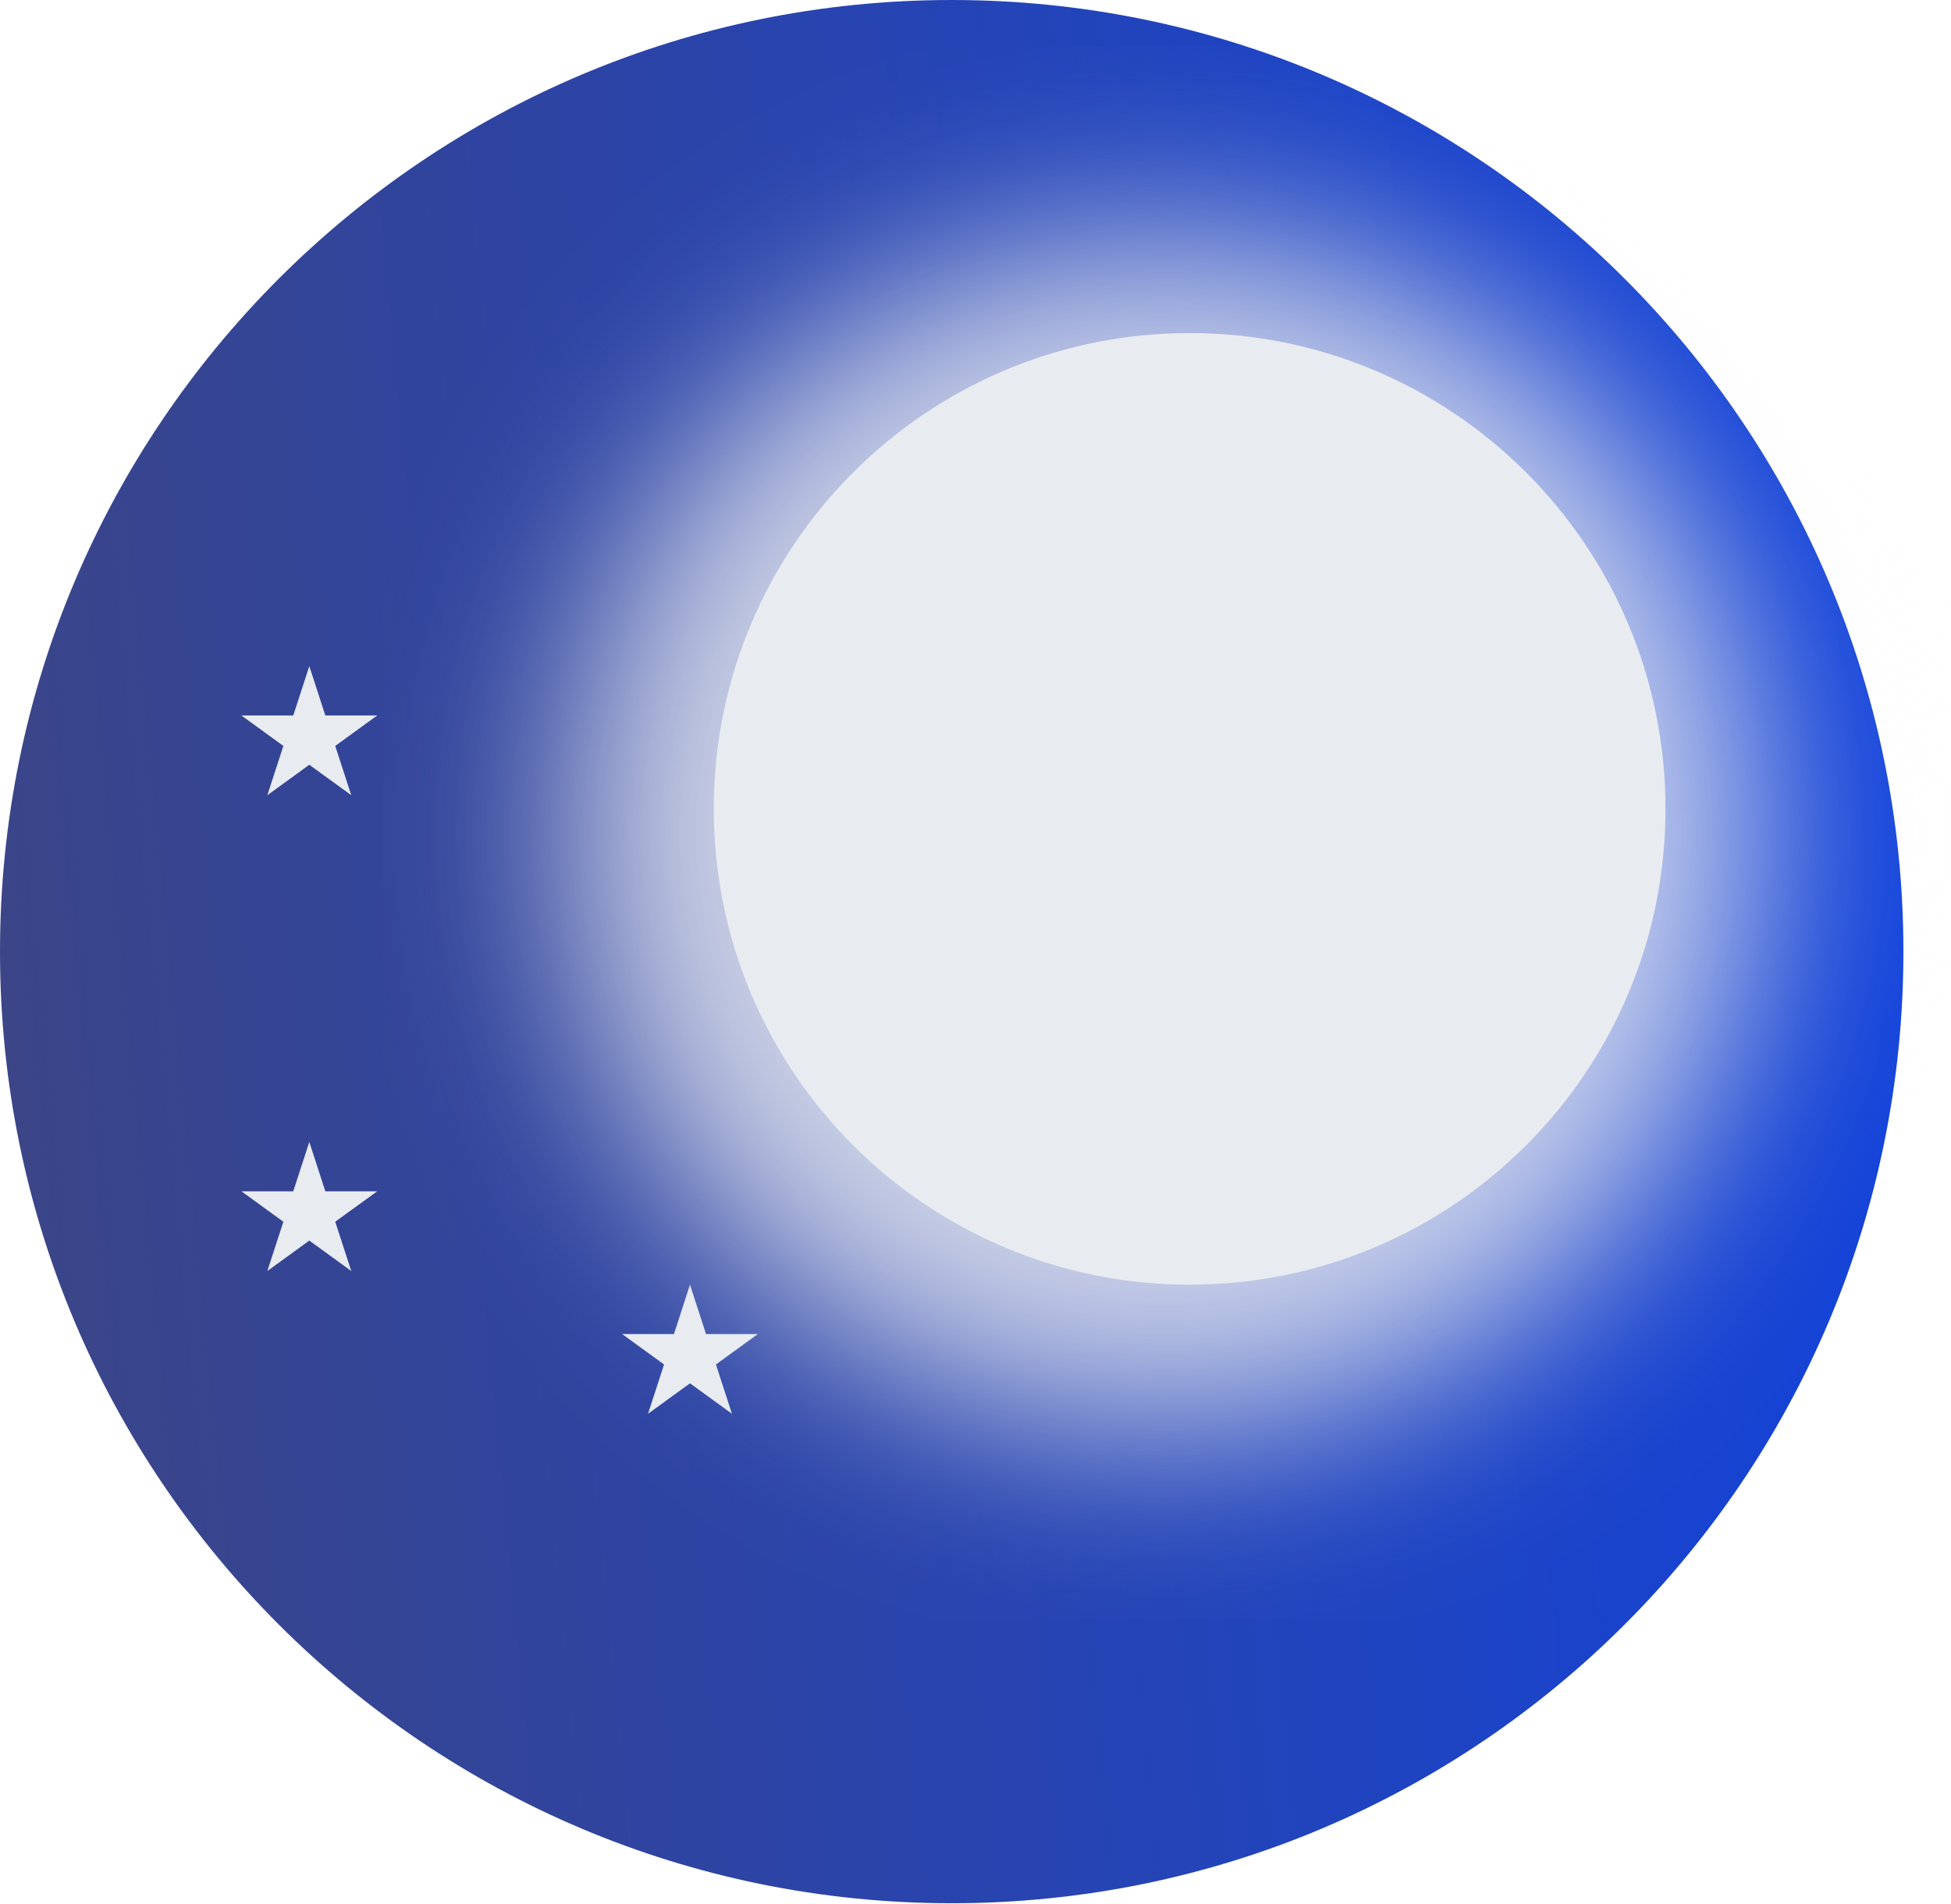
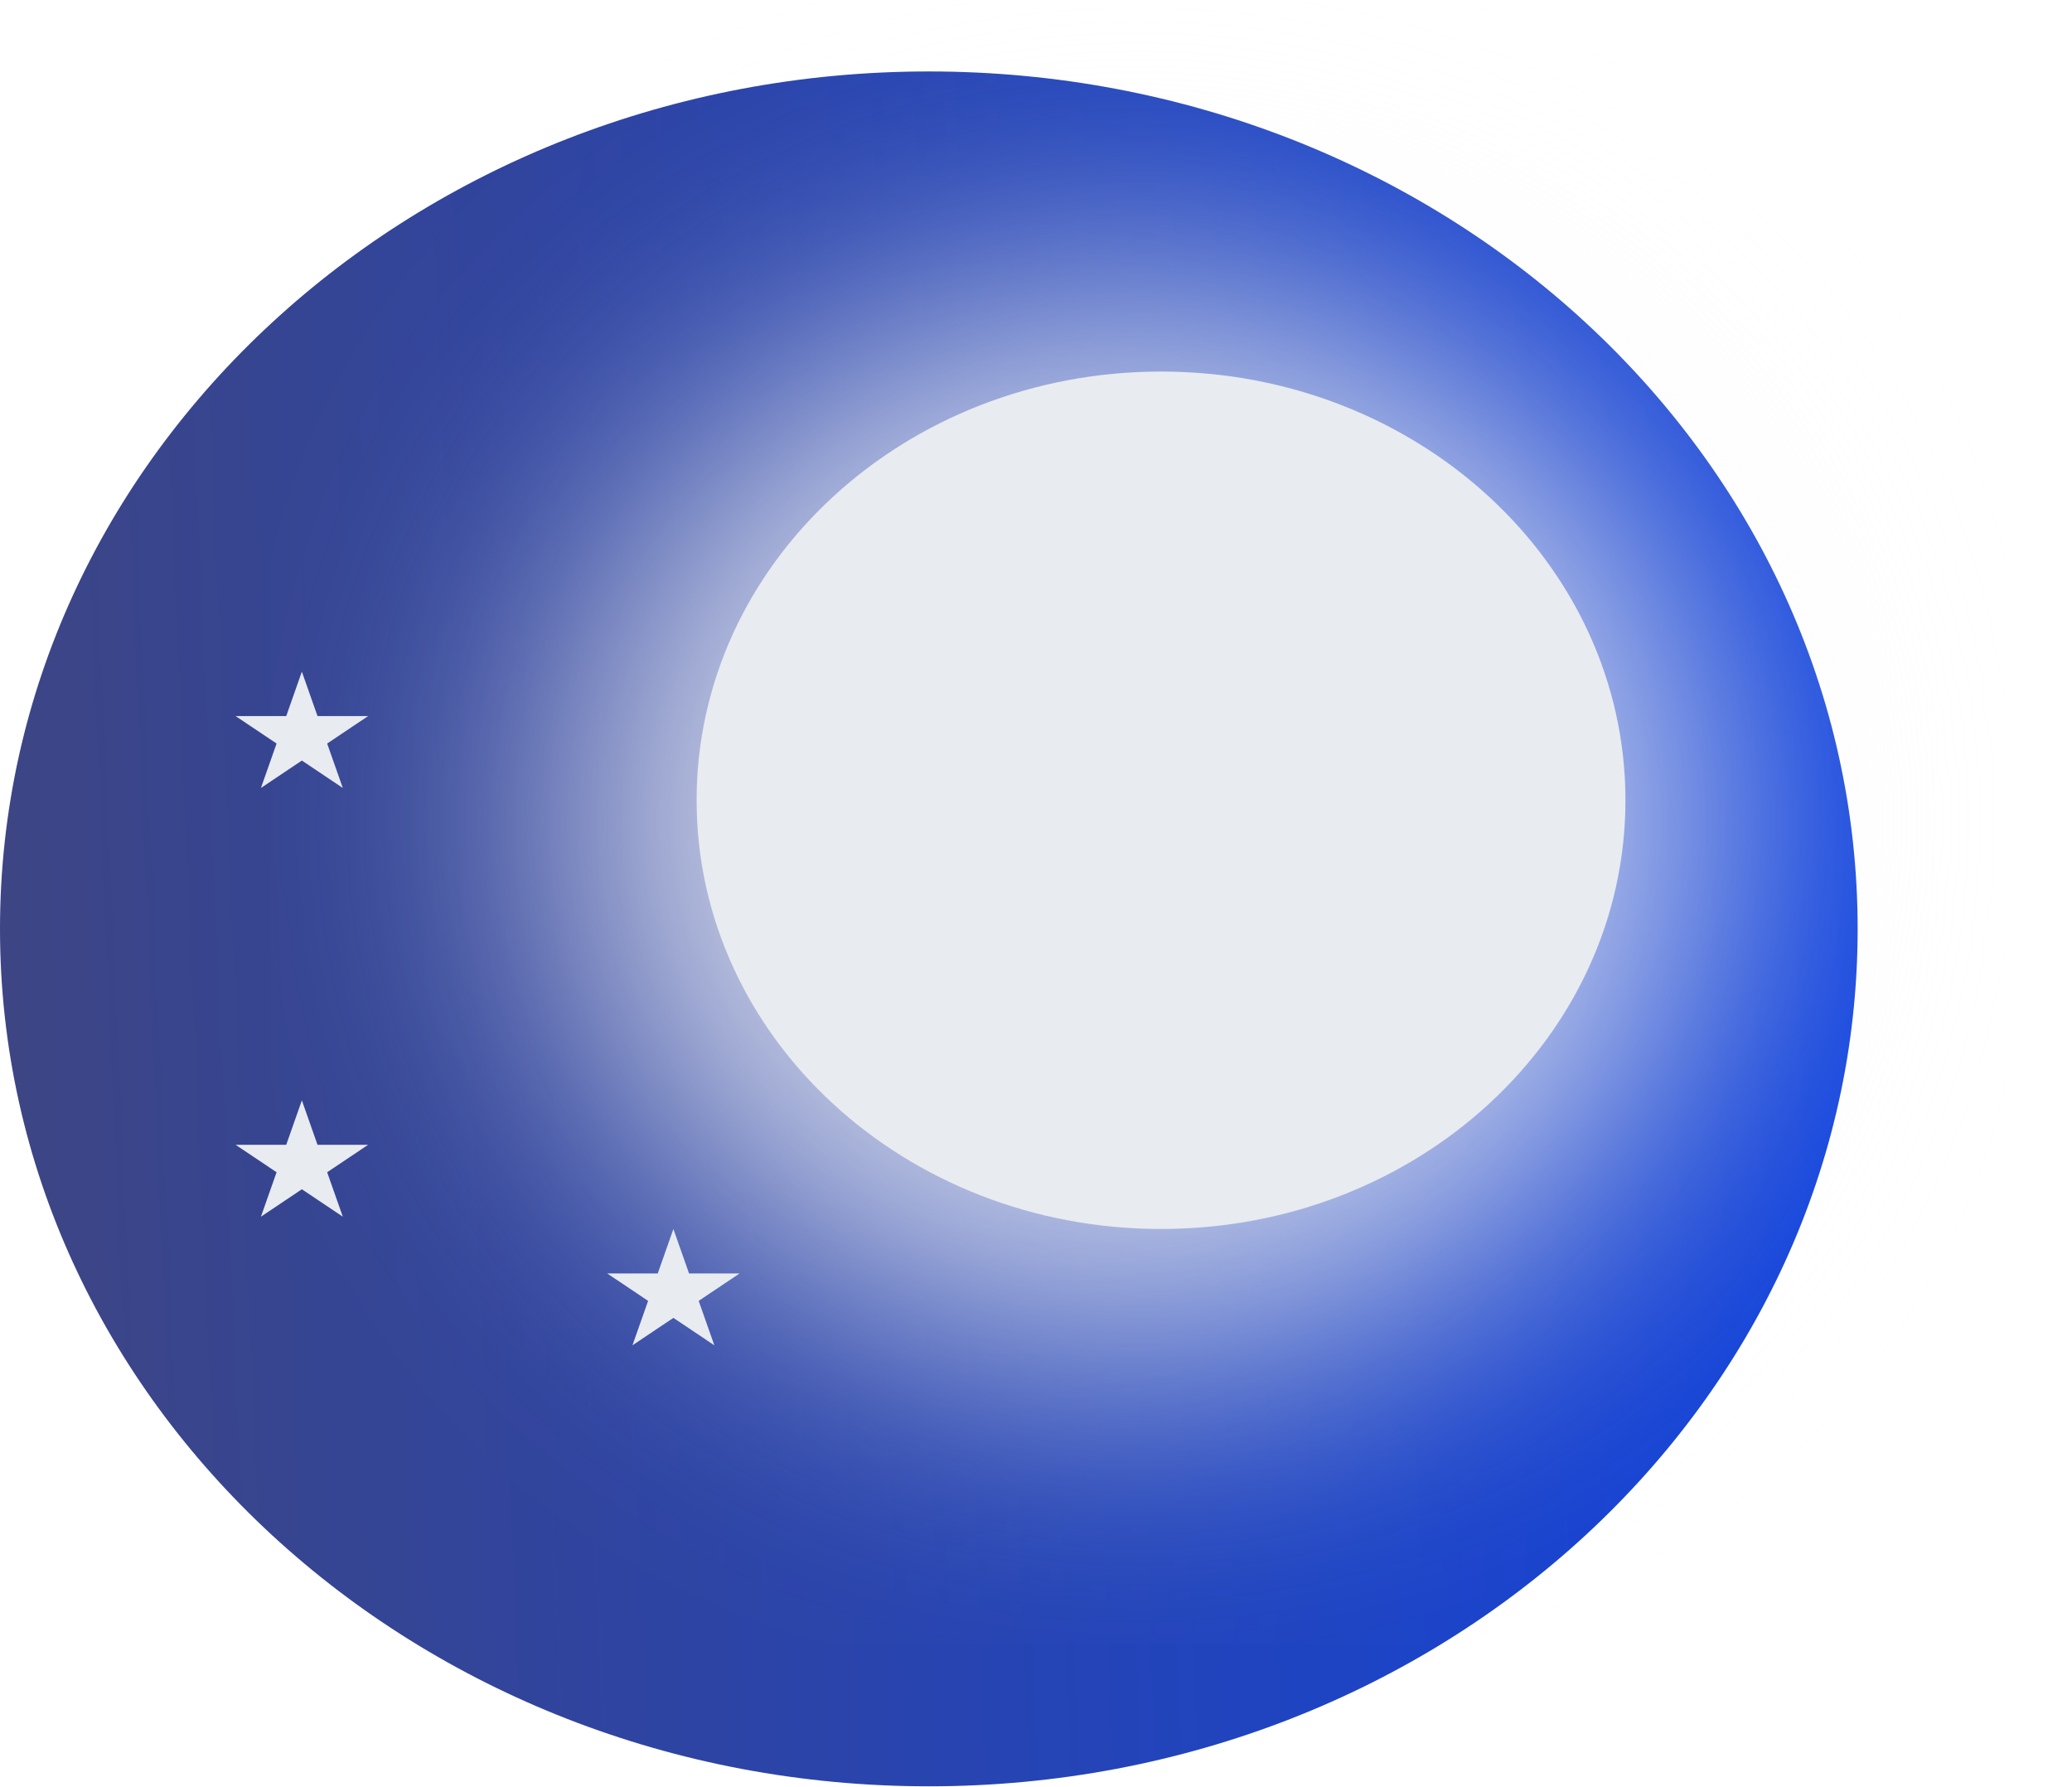
- <svg xmlns="http://www.w3.org/2000/svg" width="41" height="40" viewBox="0 0 41 40" fill="none">
-   <circle cx="20" cy="20" r="20" fill="url(#paint0_linear_201_263)" />
+ <svg xmlns="http://www.w3.org/2000/svg" width="29" height="25" viewBox="0 0 29 25" fill="none">
+   <ellipse cx="13" cy="13" rx="13" ry="12" fill="url(#paint0_linear_201_263)" />
  <g filter="url(#filter0_f_201_263)">
-     <circle cx="24.5" cy="17.5" r="12.5" fill="#F3F3F3" fill-opacity="0.8" />
+     <ellipse cx="15.925" cy="11.5" rx="8.125" ry="7.5" fill="#F3F3F3" fill-opacity="0.8" />
  </g>
-   <circle cx="25" cy="17" r="10" fill="#E8EBF0" />
-   <path d="M6.5 14L6.837 15.037H7.927L7.045 15.677L7.382 16.713L6.5 16.073L5.618 16.713L5.955 15.677L5.073 15.037H6.163L6.5 14Z" fill="#E8EBF0" />
-   <path d="M14.5 27L14.837 28.037H15.927L15.045 28.677L15.382 29.713L14.5 29.073L13.618 29.713L13.955 28.677L13.073 28.037H14.163L14.5 27Z" fill="#E8EBF0" />
-   <path d="M6.5 24L6.837 25.037H7.927L7.045 25.677L7.382 26.713L6.5 26.073L5.618 26.713L5.955 25.677L5.073 25.037H6.163L6.5 24Z" fill="#E8EBF0" />
+   <ellipse cx="16.25" cy="11.2" rx="6.5" ry="6" fill="#E8EBF0" />
+   <path d="M4.225 9.4L4.444 10.022H5.152L4.579 10.406L4.798 11.028L4.225 10.644L3.652 11.028L3.871 10.406L3.298 10.022H4.006L4.225 9.4Z" fill="#E8EBF0" />
+   <path d="M9.425 17.2L9.644 17.822H10.352L9.779 18.206L9.998 18.828L9.425 18.444L8.852 18.828L9.071 18.206L8.498 17.822H9.206L9.425 17.2Z" fill="#E8EBF0" />
+   <path d="M4.225 15.4L4.444 16.022H5.152L4.579 16.406L4.798 17.028L4.225 16.644L3.652 17.028L3.871 16.406L3.298 16.022H4.006L4.225 15.4Z" fill="#E8EBF0" />
  <defs>
-     <filter id="filter0_f_201_263" x="8" y="1" width="33" height="33" filterUnits="userSpaceOnUse" color-interpolation-filters="sRGB">
+     <filter id="filter0_f_201_263" x="3.8" y="0" width="24.25" height="23" filterUnits="userSpaceOnUse" color-interpolation-filters="sRGB">
      <feFlood flood-opacity="0" result="BackgroundImageFix" />
      <feBlend mode="normal" in="SourceGraphic" in2="BackgroundImageFix" result="shape" />
      <feGaussianBlur stdDeviation="2" result="effect1_foregroundBlur_201_263" />
    </filter>
-     <linearGradient id="paint0_linear_201_263" x1="-2.83122e-07" y1="40" x2="43.248" y2="35.851" gradientUnits="userSpaceOnUse">
+     <linearGradient id="paint0_linear_201_263" x1="-1.29278e-07" y1="13" x2="25.95" y2="11.861" gradientUnits="userSpaceOnUse">
      <stop stop-color="#3D4584" />
      <stop offset="1" stop-color="#1143DE" />
    </linearGradient>
  </defs>
</svg>
